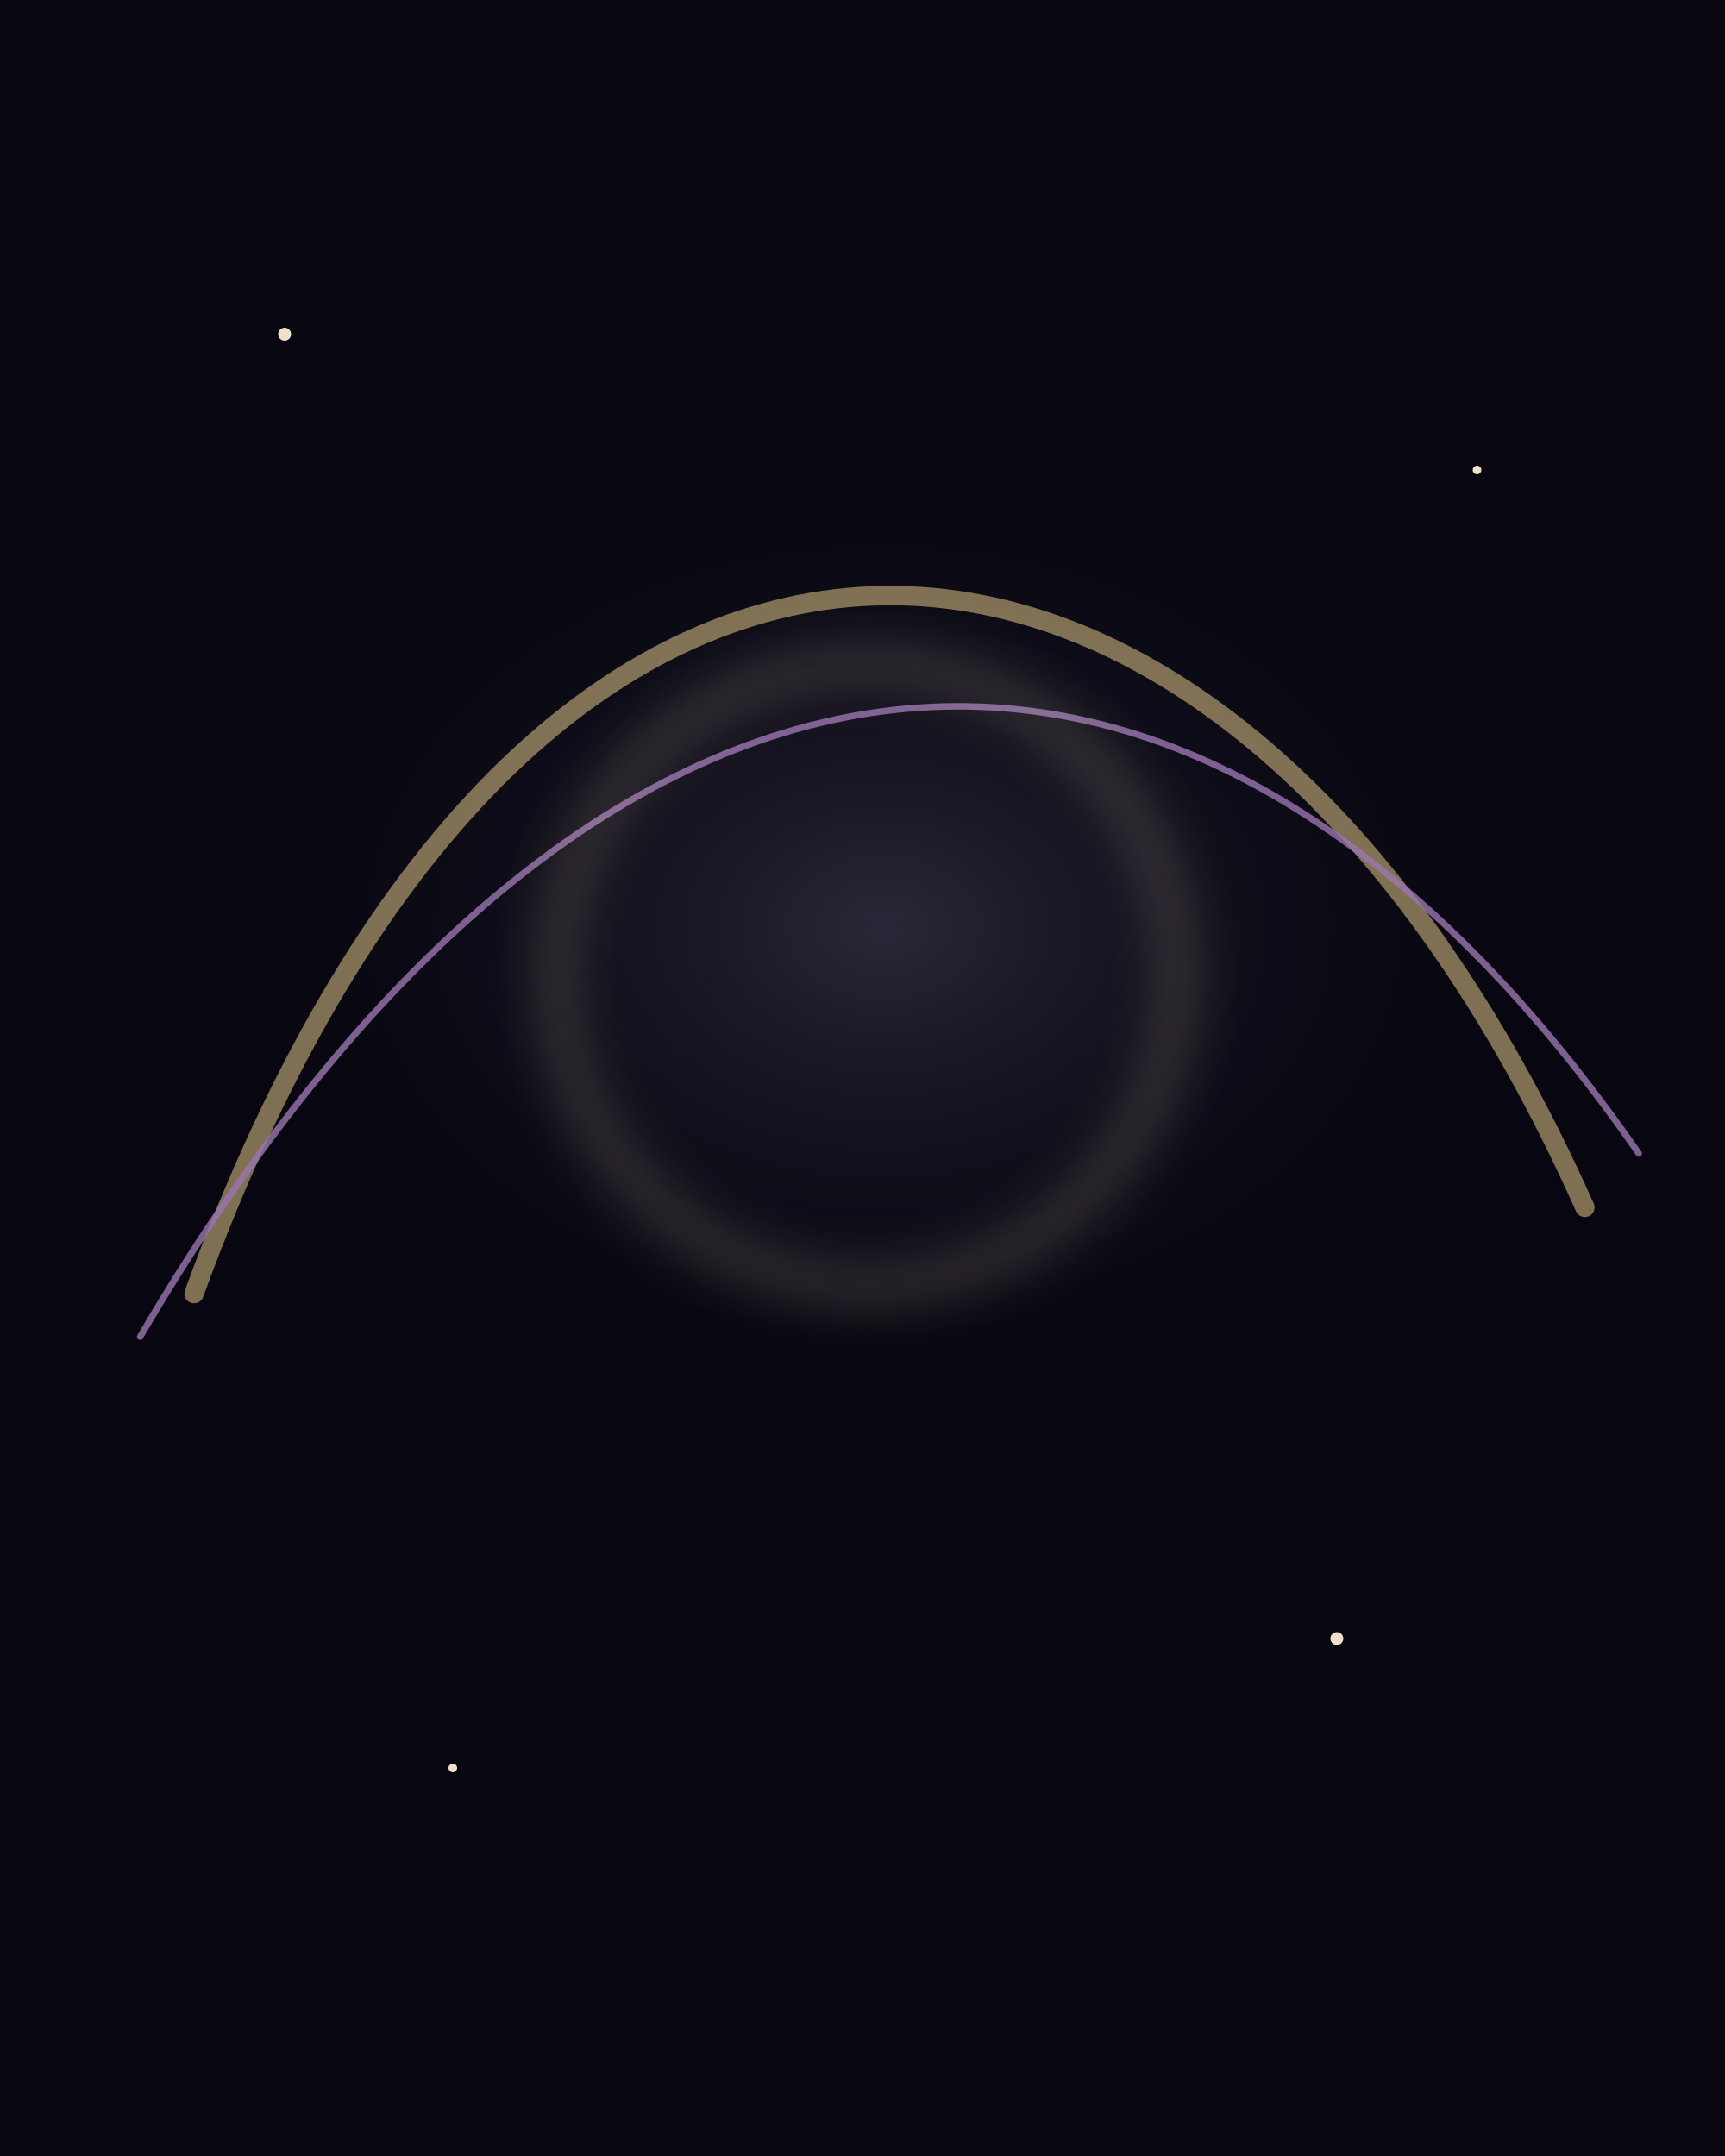
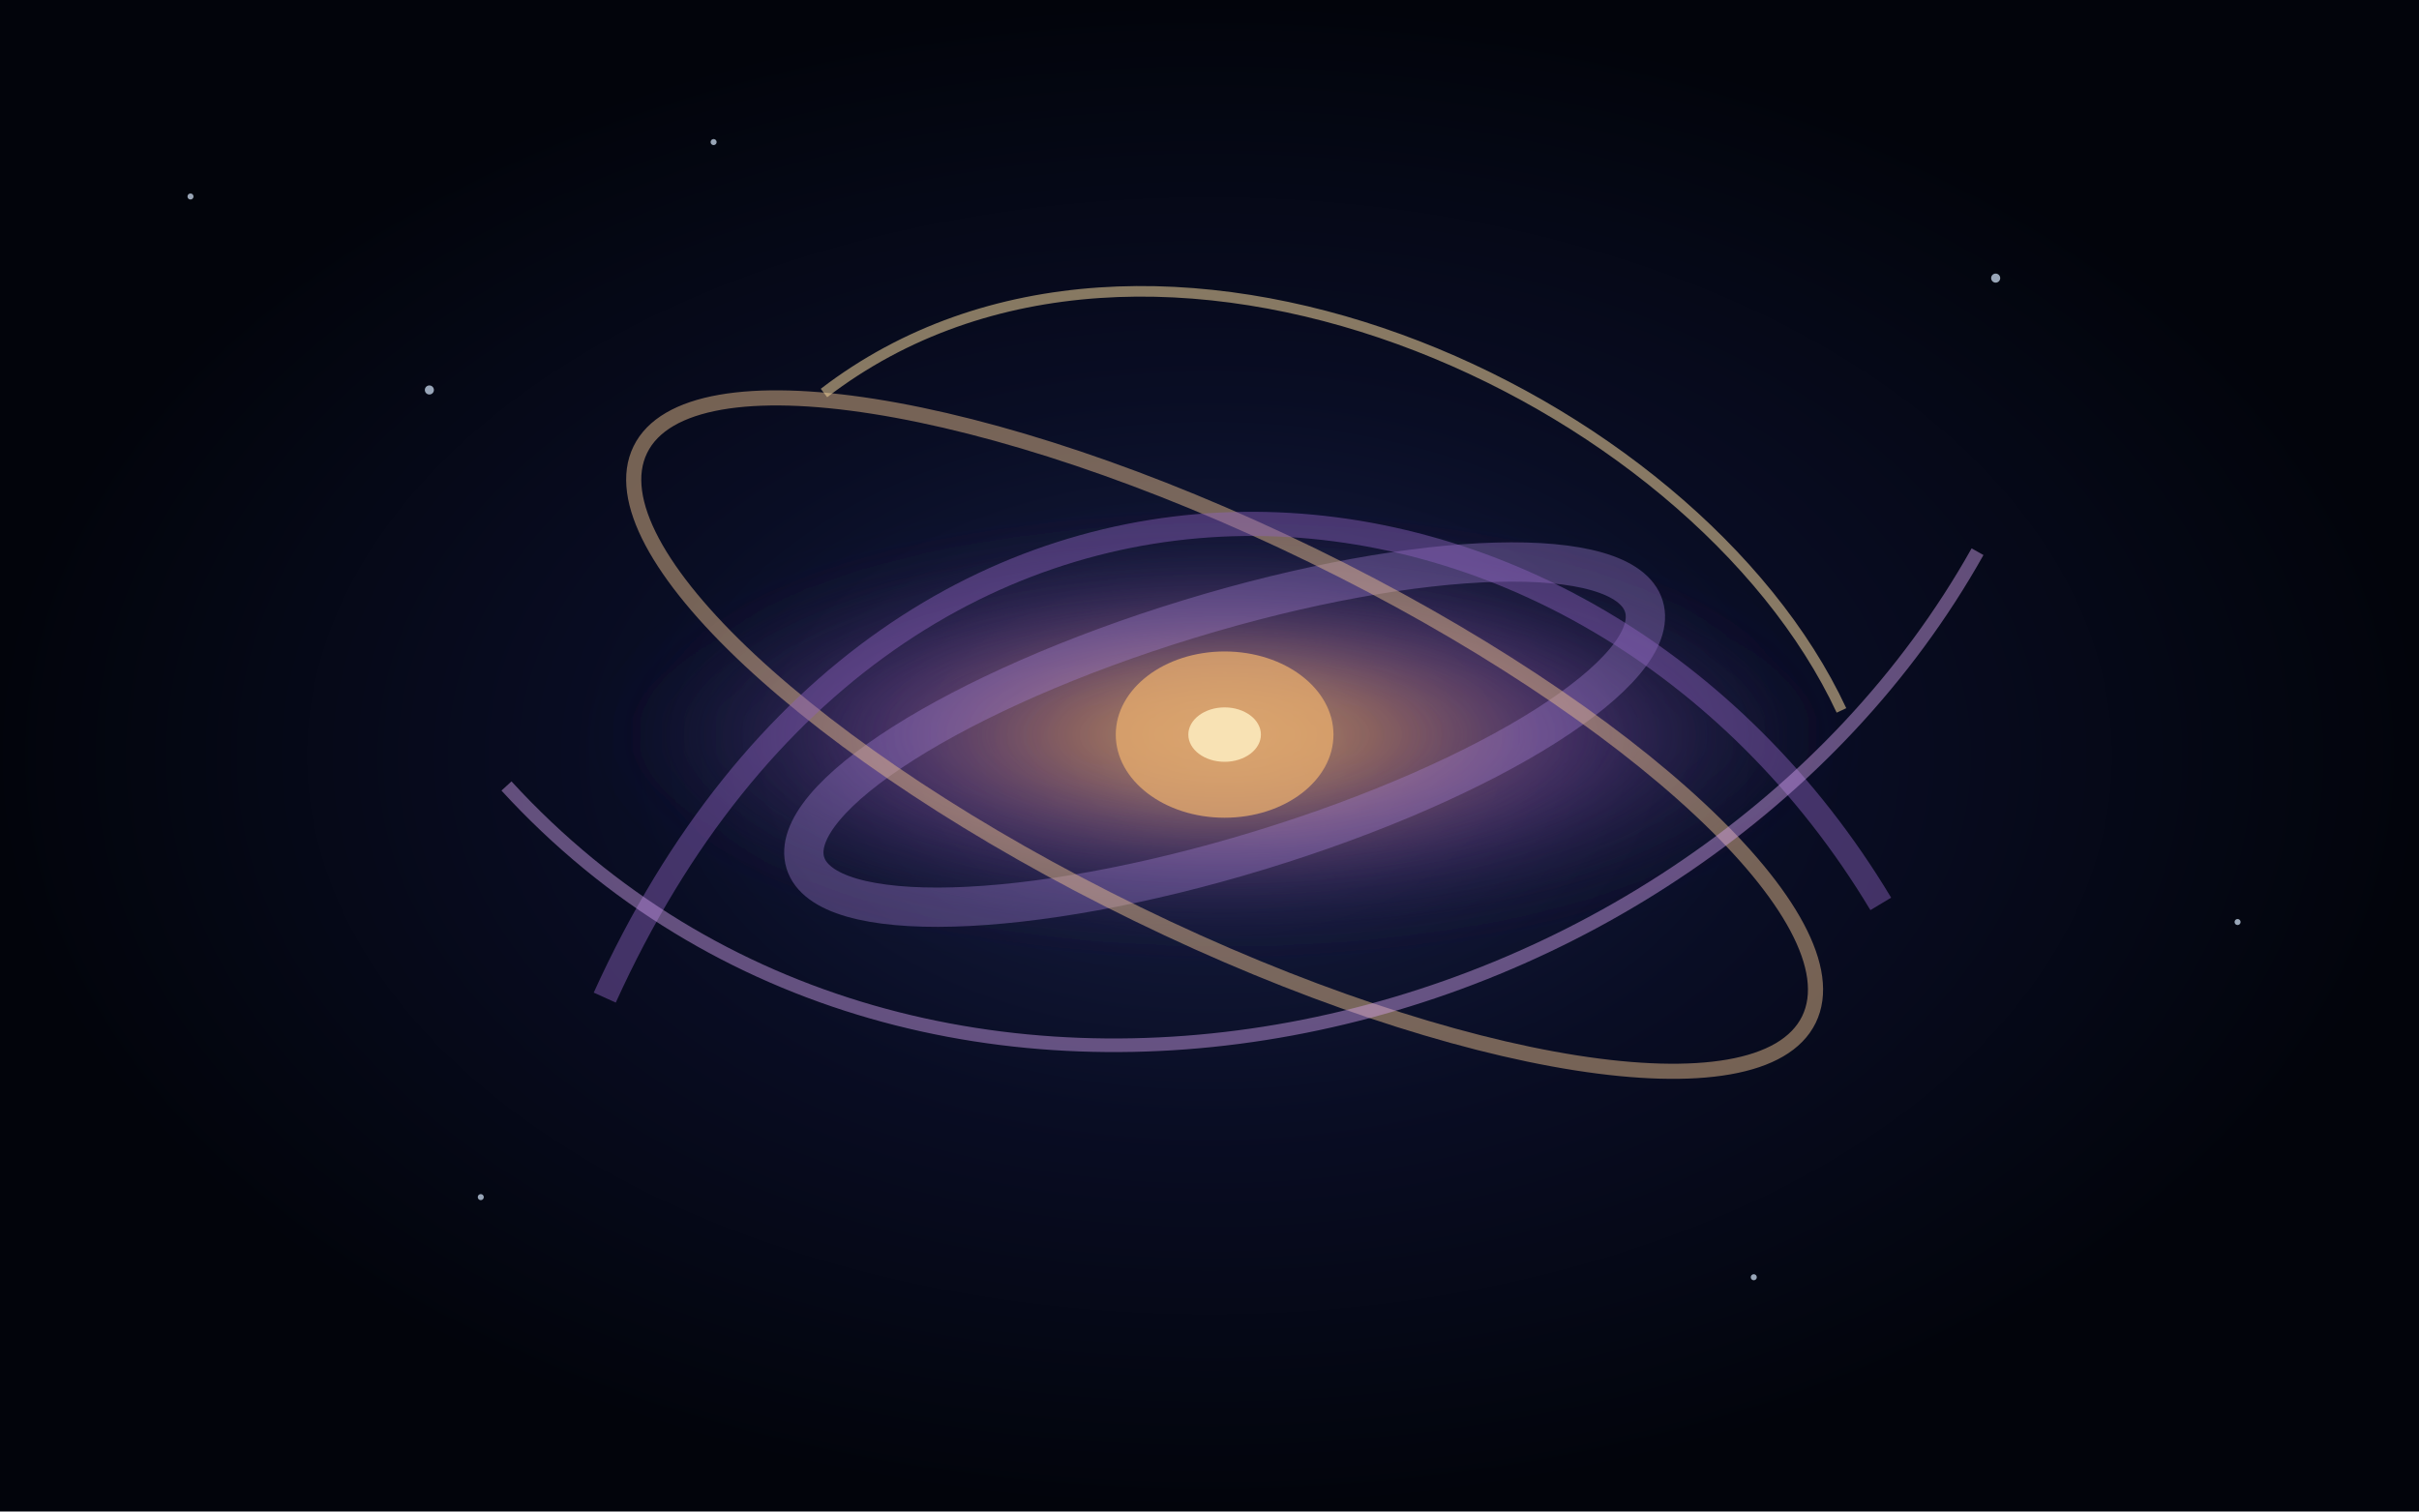
- <svg xmlns="http://www.w3.org/2000/svg" viewBox="0 0 800 1000">
+ <svg xmlns="http://www.w3.org/2000/svg" viewBox="0 0 1600 1000">
  <defs>
-     <radialGradient id="g">
-       <stop stop-color="#bea9d5" stop-opacity=".7" />
-       <stop offset="1" stop-color="#080712" stop-opacity="0" />
+     <radialGradient id="void">
+       <stop stop-color="#182044" />
+       <stop offset=".48" stop-color="#090d24" />
+       <stop offset="1" stop-color="#02040b" />
    </radialGradient>
-     <filter id="b">
-       <feGaussianBlur stdDeviation="12" />
+     <radialGradient id="core">
+       <stop stop-color="#ffd9a1" />
+       <stop offset=".22" stop-color="#d28f63" />
+       <stop offset=".55" stop-color="#7d4c9e" stop-opacity=".7" />
+       <stop offset="1" stop-color="#1e225b" stop-opacity="0" />
+     </radialGradient>
+     <filter id="blur">
+       <feGaussianBlur stdDeviation="24" />
    </filter>
  </defs>
-   <rect width="800" height="1000" fill="#080711" />
-   <ellipse cx="410" cy="430" rx="310" ry="230" fill="url(#g)" opacity=".28" />
-   <g fill="none" stroke-linecap="round">
-     <path d="M90 600C250 160 570 190 735 560" stroke="#cfb57f" stroke-width="9" opacity=".6" />
-     <path d="M65 620C270 270 545 225 760 535" stroke="#9a75b0" stroke-width="3" opacity=".8" />
-     <circle cx="402" cy="452" r="144" stroke="#eee0bc" stroke-width="7" opacity=".45" filter="url(#b)" />
+   <rect width="1600" height="1000" fill="url(#void)" />
+   <g fill="#d8eaff" opacity=".7">
+     <circle cx="126" cy="130" r="2" />
+     <circle cx="284" cy="258" r="3" />
+     <circle cx="472" cy="94" r="2" />
+     <circle cx="1320" cy="184" r="3" />
+     <circle cx="1480" cy="610" r="2" />
+     <circle cx="1160" cy="845" r="2" />
+     <circle cx="318" cy="792" r="2" />
  </g>
-   <g fill="#eee1c5">
-     <circle cx="132" cy="155" r="3" />
-     <circle cx="685" cy="218" r="2" />
-     <circle cx="620" cy="760" r="3" />
-     <circle cx="210" cy="820" r="2" />
-   </g>
+   <ellipse cx="810" cy="486" rx="410" ry="132" fill="url(#core)" filter="url(#blur)" opacity=".72" />
+   <ellipse cx="810" cy="486" rx="290" ry="80" fill="none" stroke="#ad86df" stroke-width="26" opacity=".34" transform="rotate(-17 810 486)" />
+   <ellipse cx="810" cy="486" rx="430" ry="132" fill="none" stroke="#e4b98a" stroke-width="10" opacity=".5" transform="rotate(26 810 486)" />
+   <ellipse cx="810" cy="486" rx="72" ry="55" fill="#e9ad6e" opacity=".75" />
+   <ellipse cx="810" cy="486" rx="24" ry="18" fill="#fff0c3" opacity=".82" />
+   <path d="M400 660C595 230 1050 275 1244 598" fill="none" stroke="#8c62bd" stroke-width="16" opacity=".45" />
+   <path d="M335 520C610 820 1120 700 1308 365" fill="none" stroke="#d3a2ee" stroke-width="9" opacity=".45" />
+   <path d="M545 260C760 95 1120 260 1218 470" fill="none" stroke="#f0d49a" stroke-width="7" opacity=".55" />
</svg>
